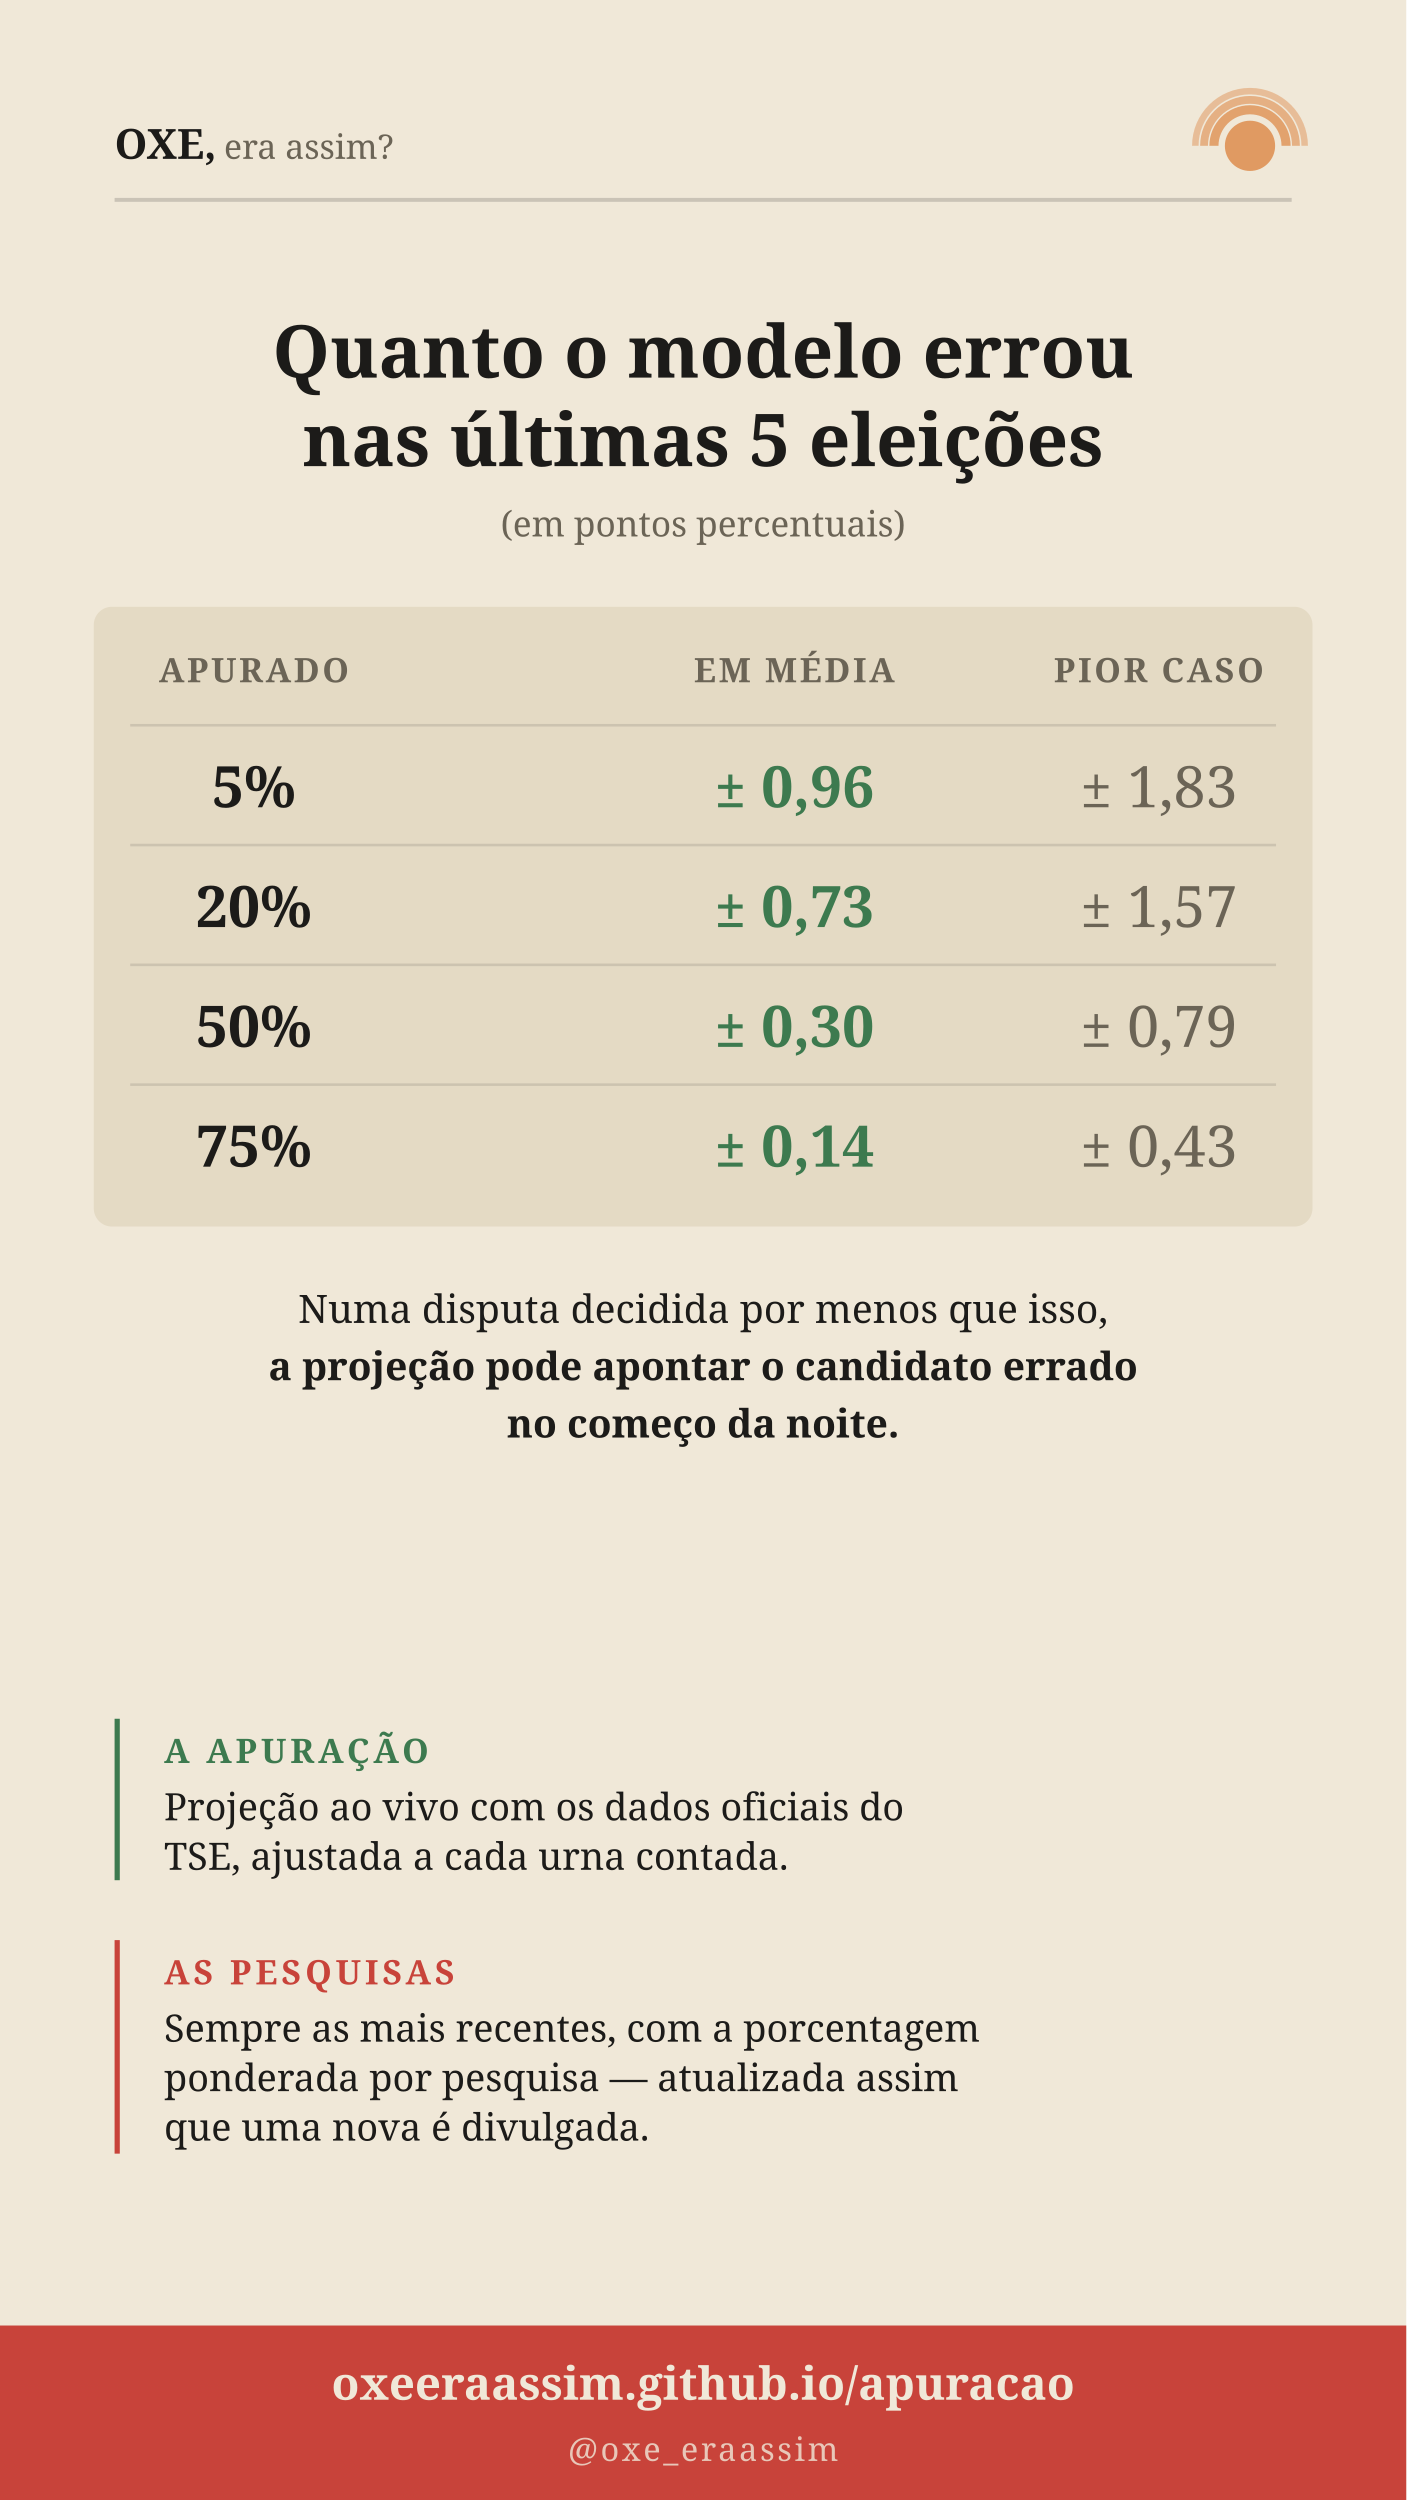
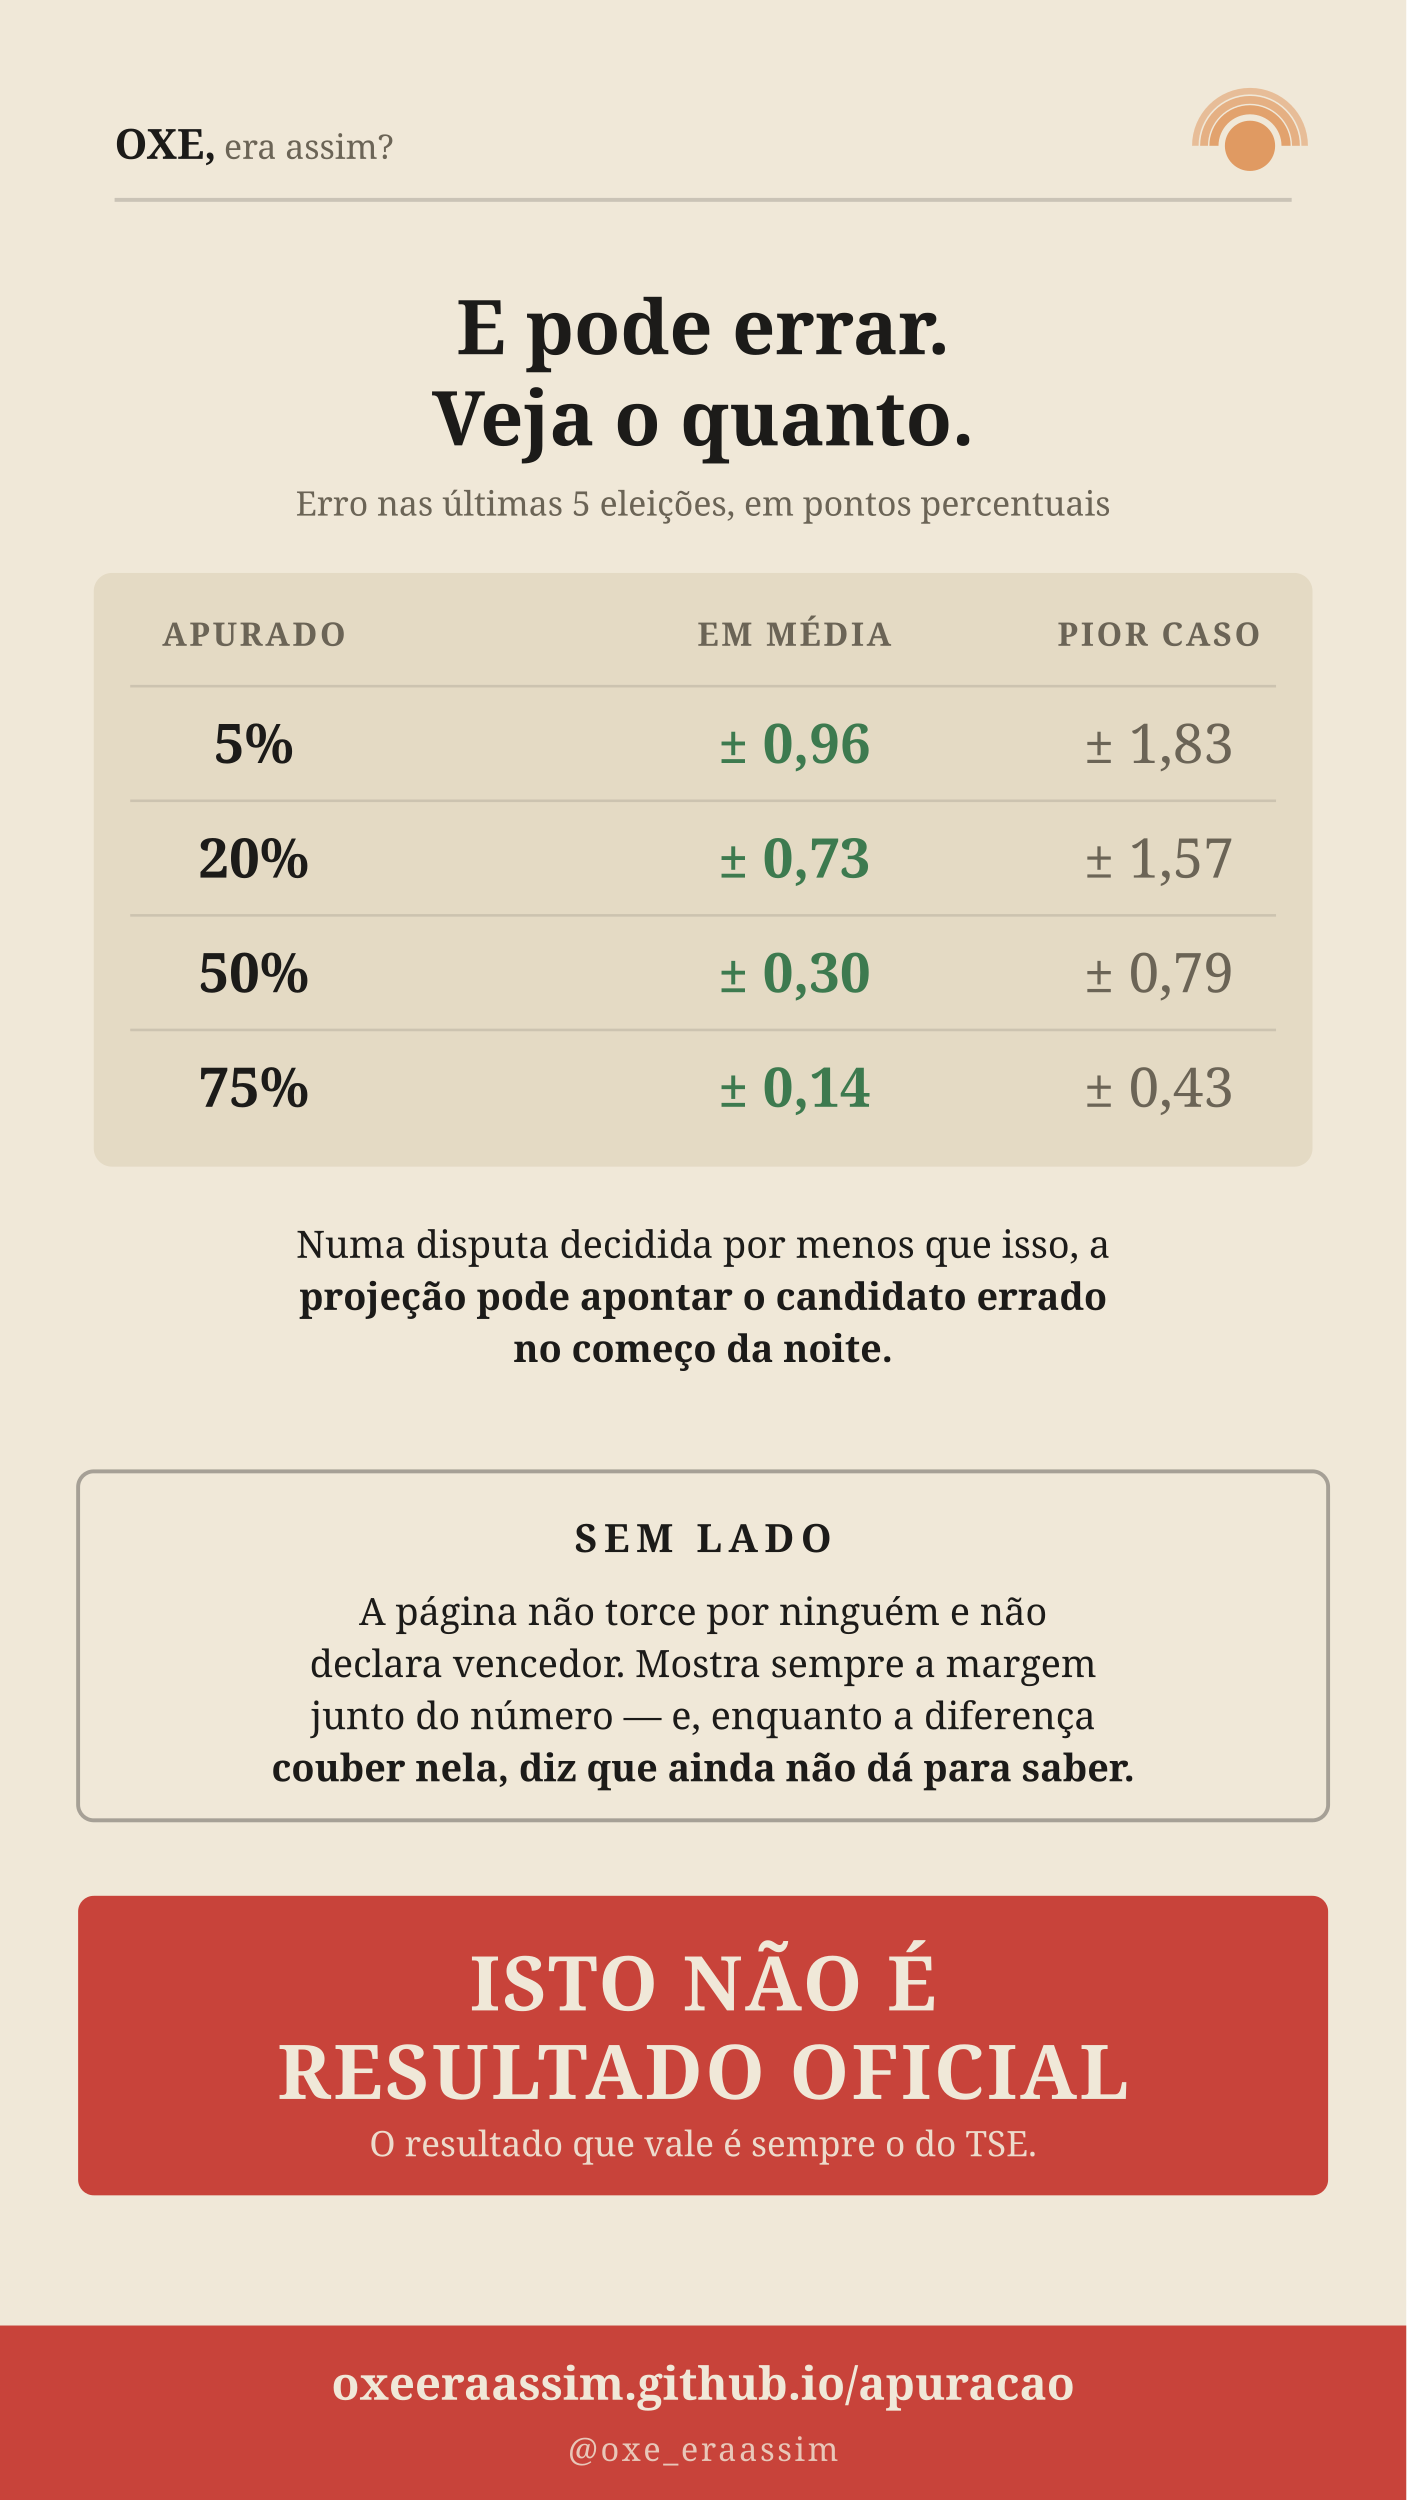
<svg xmlns="http://www.w3.org/2000/svg" width="1080" height="1920" viewBox="0 0 1080 1920">
  <rect width="1080" height="1920" fill="#f0e8d8" />
  <text x="88" y="122" text-anchor="start" fill="#1c1b19" font-family="Lora, Georgia, serif" font-size="32" font-weight="700" letter-spacing="0" opacity="1">OXE,</text>
  <text x="172" y="122" text-anchor="start" fill="#6b6456" font-family="Lora, Georgia, serif" font-size="26" font-weight="400" letter-spacing="0" opacity="1">era assim?</text>
  <circle cx="960" cy="112" r="19.3" fill="#e09a62" />
  <path d="M 932.3 112 A 27.7 27.7 0 0 1 987.7 112" fill="none" stroke="#e09a62" stroke-width="7" opacity="0.90" />
  <path d="M 924.7 112 A 35.3 35.3 0 0 1 995.3 112" fill="none" stroke="#e09a62" stroke-width="6" opacity="0.72" />
  <path d="M 918.0 112 A 42.0 42.0 0 0 1 1002.0 112" fill="none" stroke="#e09a62" stroke-width="5" opacity="0.54" />
  <rect x="88" y="152" width="904" height="3" fill="#1c1b19" opacity="0.18" />
-   <text x="540.0" y="290" text-anchor="middle" fill="#1c1b19" font-family="Lora, Georgia, serif" font-size="56" font-weight="700" letter-spacing="0" opacity="1">Quanto o modelo errou</text>
-   <text x="540.0" y="358" text-anchor="middle" fill="#1c1b19" font-family="Lora, Georgia, serif" font-size="56" font-weight="700" letter-spacing="0" opacity="1">nas últimas 5 eleições</text>
-   <text x="540.0" y="412" text-anchor="middle" fill="#6b6456" font-family="Lora, Georgia, serif" font-size="27" font-weight="400" letter-spacing="0" opacity="1">(em pontos percentuais)</text>
-   <rect x="72" y="466" width="936" height="476" rx="14" fill="#e4dac4" />
-   <text x="195" y="524" text-anchor="middle" fill="#6b6456" font-family="Lora, Georgia, serif" font-size="26" font-weight="700" letter-spacing="2" opacity="1">APURADO</text>
-   <text x="610" y="524" text-anchor="middle" fill="#6b6456" font-family="Lora, Georgia, serif" font-size="26" font-weight="700" letter-spacing="2" opacity="1">EM MÉDIA</text>
-   <text x="890" y="524" text-anchor="middle" fill="#6b6456" font-family="Lora, Georgia, serif" font-size="26" font-weight="700" letter-spacing="2" opacity="1">PIOR CASO</text>
-   <rect x="100" y="556" width="880" height="2" fill="#1c1b19" opacity="0.12" />
-   <text x="195" y="620" text-anchor="middle" fill="#1c1b19" font-family="Lora, Georgia, serif" font-size="44" font-weight="700" letter-spacing="0" opacity="1">5%</text>
-   <text x="610" y="620" text-anchor="middle" fill="#3d7a4f" font-family="Lora, Georgia, serif" font-size="44" font-weight="700" letter-spacing="0" opacity="1">± 0,96</text>
-   <text x="890" y="620" text-anchor="middle" fill="#6b6456" font-family="Lora, Georgia, serif" font-size="44" font-weight="400" letter-spacing="0" opacity="1">± 1,83</text>
-   <rect x="100" y="648" width="880" height="2" fill="#1c1b19" opacity="0.12" />
-   <text x="195" y="712" text-anchor="middle" fill="#1c1b19" font-family="Lora, Georgia, serif" font-size="44" font-weight="700" letter-spacing="0" opacity="1">20%</text>
-   <text x="610" y="712" text-anchor="middle" fill="#3d7a4f" font-family="Lora, Georgia, serif" font-size="44" font-weight="700" letter-spacing="0" opacity="1">± 0,73</text>
-   <text x="890" y="712" text-anchor="middle" fill="#6b6456" font-family="Lora, Georgia, serif" font-size="44" font-weight="400" letter-spacing="0" opacity="1">± 1,57</text>
-   <rect x="100" y="740" width="880" height="2" fill="#1c1b19" opacity="0.12" />
-   <text x="195" y="804" text-anchor="middle" fill="#1c1b19" font-family="Lora, Georgia, serif" font-size="44" font-weight="700" letter-spacing="0" opacity="1">50%</text>
-   <text x="610" y="804" text-anchor="middle" fill="#3d7a4f" font-family="Lora, Georgia, serif" font-size="44" font-weight="700" letter-spacing="0" opacity="1">± 0,30</text>
-   <text x="890" y="804" text-anchor="middle" fill="#6b6456" font-family="Lora, Georgia, serif" font-size="44" font-weight="400" letter-spacing="0" opacity="1">± 0,79</text>
-   <rect x="100" y="832" width="880" height="2" fill="#1c1b19" opacity="0.12" />
-   <text x="195" y="896" text-anchor="middle" fill="#1c1b19" font-family="Lora, Georgia, serif" font-size="44" font-weight="700" letter-spacing="0" opacity="1">75%</text>
-   <text x="610" y="896" text-anchor="middle" fill="#3d7a4f" font-family="Lora, Georgia, serif" font-size="44" font-weight="700" letter-spacing="0" opacity="1">± 0,14</text>
-   <text x="890" y="896" text-anchor="middle" fill="#6b6456" font-family="Lora, Georgia, serif" font-size="44" font-weight="400" letter-spacing="0" opacity="1">± 0,43</text>
-   <text x="540.0" y="1016" text-anchor="middle" fill="#1c1b19" font-family="Lora, Georgia, serif" font-size="30" font-weight="400" letter-spacing="0" opacity="1">Numa disputa decidida por menos que isso,</text>
-   <text x="540.0" y="1060" text-anchor="middle" fill="#1c1b19" font-family="Lora, Georgia, serif" font-size="30" font-weight="700" letter-spacing="0" opacity="1">a projeção pode apontar o candidato errado</text>
-   <text x="540.0" y="1104" text-anchor="middle" fill="#1c1b19" font-family="Lora, Georgia, serif" font-size="30" font-weight="700" letter-spacing="0" opacity="1">no começo da noite.</text>
-   <rect x="88" y="1320" width="4" height="124" fill="#3d7a4f" />
-   <text x="126" y="1354" text-anchor="start" fill="#3d7a4f" font-family="Lora, Georgia, serif" font-size="26" font-weight="700" letter-spacing="3" opacity="1">A APURAÇÃO</text>
-   <text x="126" y="1398" text-anchor="start" fill="#1c1b19" font-family="Lora, Georgia, serif" font-size="29" font-weight="400" letter-spacing="0" opacity="1">Projeção ao vivo com os dados oficiais do</text>
-   <text x="126" y="1436" text-anchor="start" fill="#1c1b19" font-family="Lora, Georgia, serif" font-size="29" font-weight="400" letter-spacing="0" opacity="1">TSE, ajustada a cada urna contada.</text>
-   <rect x="88" y="1490" width="4" height="164" fill="#c8433a" />
-   <text x="126" y="1524" text-anchor="start" fill="#c8433a" font-family="Lora, Georgia, serif" font-size="26" font-weight="700" letter-spacing="3" opacity="1">AS PESQUISAS</text>
-   <text x="126" y="1568" text-anchor="start" fill="#1c1b19" font-family="Lora, Georgia, serif" font-size="29" font-weight="400" letter-spacing="0" opacity="1">Sempre as mais recentes, com a porcentagem</text>
-   <text x="126" y="1606" text-anchor="start" fill="#1c1b19" font-family="Lora, Georgia, serif" font-size="29" font-weight="400" letter-spacing="0" opacity="1">ponderada por pesquisa — atualizada assim</text>
-   <text x="126" y="1644" text-anchor="start" fill="#1c1b19" font-family="Lora, Georgia, serif" font-size="29" font-weight="400" letter-spacing="0" opacity="1">que uma nova é divulgada.</text>
+   <text x="540.0" y="272" text-anchor="middle" fill="#1c1b19" font-family="Lora, Georgia, serif" font-size="58" font-weight="700" letter-spacing="0" opacity="1">E pode errar.</text>
+   <text x="540.0" y="342" text-anchor="middle" fill="#1c1b19" font-family="Lora, Georgia, serif" font-size="58" font-weight="700" letter-spacing="0" opacity="1">Veja o quanto.</text>
+   <text x="540.0" y="396" text-anchor="middle" fill="#6b6456" font-family="Lora, Georgia, serif" font-size="26" font-weight="400" letter-spacing="0" opacity="1">Erro nas últimas 5 eleições, em pontos percentuais</text>
+   <rect x="72" y="440" width="936" height="456" rx="14" fill="#e4dac4" />
+   <text x="195" y="496" text-anchor="middle" fill="#6b6456" font-family="Lora, Georgia, serif" font-size="25" font-weight="700" letter-spacing="2" opacity="1">APURADO</text>
+   <text x="610" y="496" text-anchor="middle" fill="#6b6456" font-family="Lora, Georgia, serif" font-size="25" font-weight="700" letter-spacing="2" opacity="1">EM MÉDIA</text>
+   <text x="890" y="496" text-anchor="middle" fill="#6b6456" font-family="Lora, Georgia, serif" font-size="25" font-weight="700" letter-spacing="2" opacity="1">PIOR CASO</text>
+   <rect x="100" y="526" width="880" height="2" fill="#1c1b19" opacity="0.12" />
+   <text x="195" y="586" text-anchor="middle" fill="#1c1b19" font-family="Lora, Georgia, serif" font-size="42" font-weight="700" letter-spacing="0" opacity="1">5%</text>
+   <text x="610" y="586" text-anchor="middle" fill="#3d7a4f" font-family="Lora, Georgia, serif" font-size="42" font-weight="700" letter-spacing="0" opacity="1">± 0,96</text>
+   <text x="890" y="586" text-anchor="middle" fill="#6b6456" font-family="Lora, Georgia, serif" font-size="42" font-weight="400" letter-spacing="0" opacity="1">± 1,83</text>
+   <rect x="100" y="614" width="880" height="2" fill="#1c1b19" opacity="0.12" />
+   <text x="195" y="674" text-anchor="middle" fill="#1c1b19" font-family="Lora, Georgia, serif" font-size="42" font-weight="700" letter-spacing="0" opacity="1">20%</text>
+   <text x="610" y="674" text-anchor="middle" fill="#3d7a4f" font-family="Lora, Georgia, serif" font-size="42" font-weight="700" letter-spacing="0" opacity="1">± 0,73</text>
+   <text x="890" y="674" text-anchor="middle" fill="#6b6456" font-family="Lora, Georgia, serif" font-size="42" font-weight="400" letter-spacing="0" opacity="1">± 1,57</text>
+   <rect x="100" y="702" width="880" height="2" fill="#1c1b19" opacity="0.12" />
+   <text x="195" y="762" text-anchor="middle" fill="#1c1b19" font-family="Lora, Georgia, serif" font-size="42" font-weight="700" letter-spacing="0" opacity="1">50%</text>
+   <text x="610" y="762" text-anchor="middle" fill="#3d7a4f" font-family="Lora, Georgia, serif" font-size="42" font-weight="700" letter-spacing="0" opacity="1">± 0,30</text>
+   <text x="890" y="762" text-anchor="middle" fill="#6b6456" font-family="Lora, Georgia, serif" font-size="42" font-weight="400" letter-spacing="0" opacity="1">± 0,79</text>
+   <rect x="100" y="790" width="880" height="2" fill="#1c1b19" opacity="0.12" />
+   <text x="195" y="850" text-anchor="middle" fill="#1c1b19" font-family="Lora, Georgia, serif" font-size="42" font-weight="700" letter-spacing="0" opacity="1">75%</text>
+   <text x="610" y="850" text-anchor="middle" fill="#3d7a4f" font-family="Lora, Georgia, serif" font-size="42" font-weight="700" letter-spacing="0" opacity="1">± 0,14</text>
+   <text x="890" y="850" text-anchor="middle" fill="#6b6456" font-family="Lora, Georgia, serif" font-size="42" font-weight="400" letter-spacing="0" opacity="1">± 0,43</text>
+   <text x="540.0" y="966" text-anchor="middle" fill="#1c1b19" font-family="Lora, Georgia, serif" font-size="29" font-weight="400" letter-spacing="0" opacity="1">Numa disputa decidida por menos que isso, a</text>
+   <text x="540.0" y="1006" text-anchor="middle" fill="#1c1b19" font-family="Lora, Georgia, serif" font-size="29" font-weight="700" letter-spacing="0" opacity="1">projeção pode apontar o candidato errado</text>
+   <text x="540.0" y="1046" text-anchor="middle" fill="#1c1b19" font-family="Lora, Georgia, serif" font-size="29" font-weight="700" letter-spacing="0" opacity="1">no começo da noite.</text>
+   <rect x="60" y="1130" width="960" height="268" rx="12" fill="none" stroke="#1c1b19" stroke-width="3" opacity="0.35" />
+   <text x="540.0" y="1192" text-anchor="middle" fill="#1c1b19" font-family="Lora, Georgia, serif" font-size="30" font-weight="700" letter-spacing="5" opacity="1">SEM LADO</text>
+   <text x="540.0" y="1248" text-anchor="middle" fill="#1c1b19" font-family="Lora, Georgia, serif" font-size="29" font-weight="400" letter-spacing="0" opacity="1">A página não torce por ninguém e não</text>
+   <text x="540.0" y="1288" text-anchor="middle" fill="#1c1b19" font-family="Lora, Georgia, serif" font-size="29" font-weight="400" letter-spacing="0" opacity="1">declara vencedor. Mostra sempre a margem</text>
+   <text x="540.0" y="1328" text-anchor="middle" fill="#1c1b19" font-family="Lora, Georgia, serif" font-size="29" font-weight="400" letter-spacing="0" opacity="1">junto do número — e, enquanto a diferença</text>
+   <text x="540.0" y="1368" text-anchor="middle" fill="#1c1b19" font-family="Lora, Georgia, serif" font-size="29" font-weight="700" letter-spacing="0" opacity="1">couber nela, diz que ainda não dá para saber.</text>
+   <rect x="60" y="1456" width="960" height="230" rx="12" fill="#c8433a" />
+   <text x="540.0" y="1544" text-anchor="middle" fill="#f0e8d8" font-family="Lora, Georgia, serif" font-size="58" font-weight="700" letter-spacing="2" opacity="1">ISTO NÃO É</text>
+   <text x="540.0" y="1612" text-anchor="middle" fill="#f0e8d8" font-family="Lora, Georgia, serif" font-size="58" font-weight="700" letter-spacing="2" opacity="1">RESULTADO OFICIAL</text>
+   <text x="540.0" y="1656" text-anchor="middle" fill="#f0e8d8" font-family="Lora, Georgia, serif" font-size="27" font-weight="400" letter-spacing="0" opacity="0.92">O resultado que vale é sempre o do TSE.</text>
  <rect x="0" y="1786" width="1080" height="134" fill="#c8433a" />
  <text x="540.0" y="1843" text-anchor="middle" fill="#f0e8d8" font-family="Lora, Georgia, serif" font-size="35" font-weight="700" letter-spacing="0" opacity="1">oxeeraassim.github.io/apuracao</text>
  <text x="540.0" y="1890" text-anchor="middle" fill="#f0e8d8" font-family="Lora, Georgia, serif" font-size="25" font-weight="400" letter-spacing="2" opacity="0.8">@oxe_eraassim</text>
</svg>
